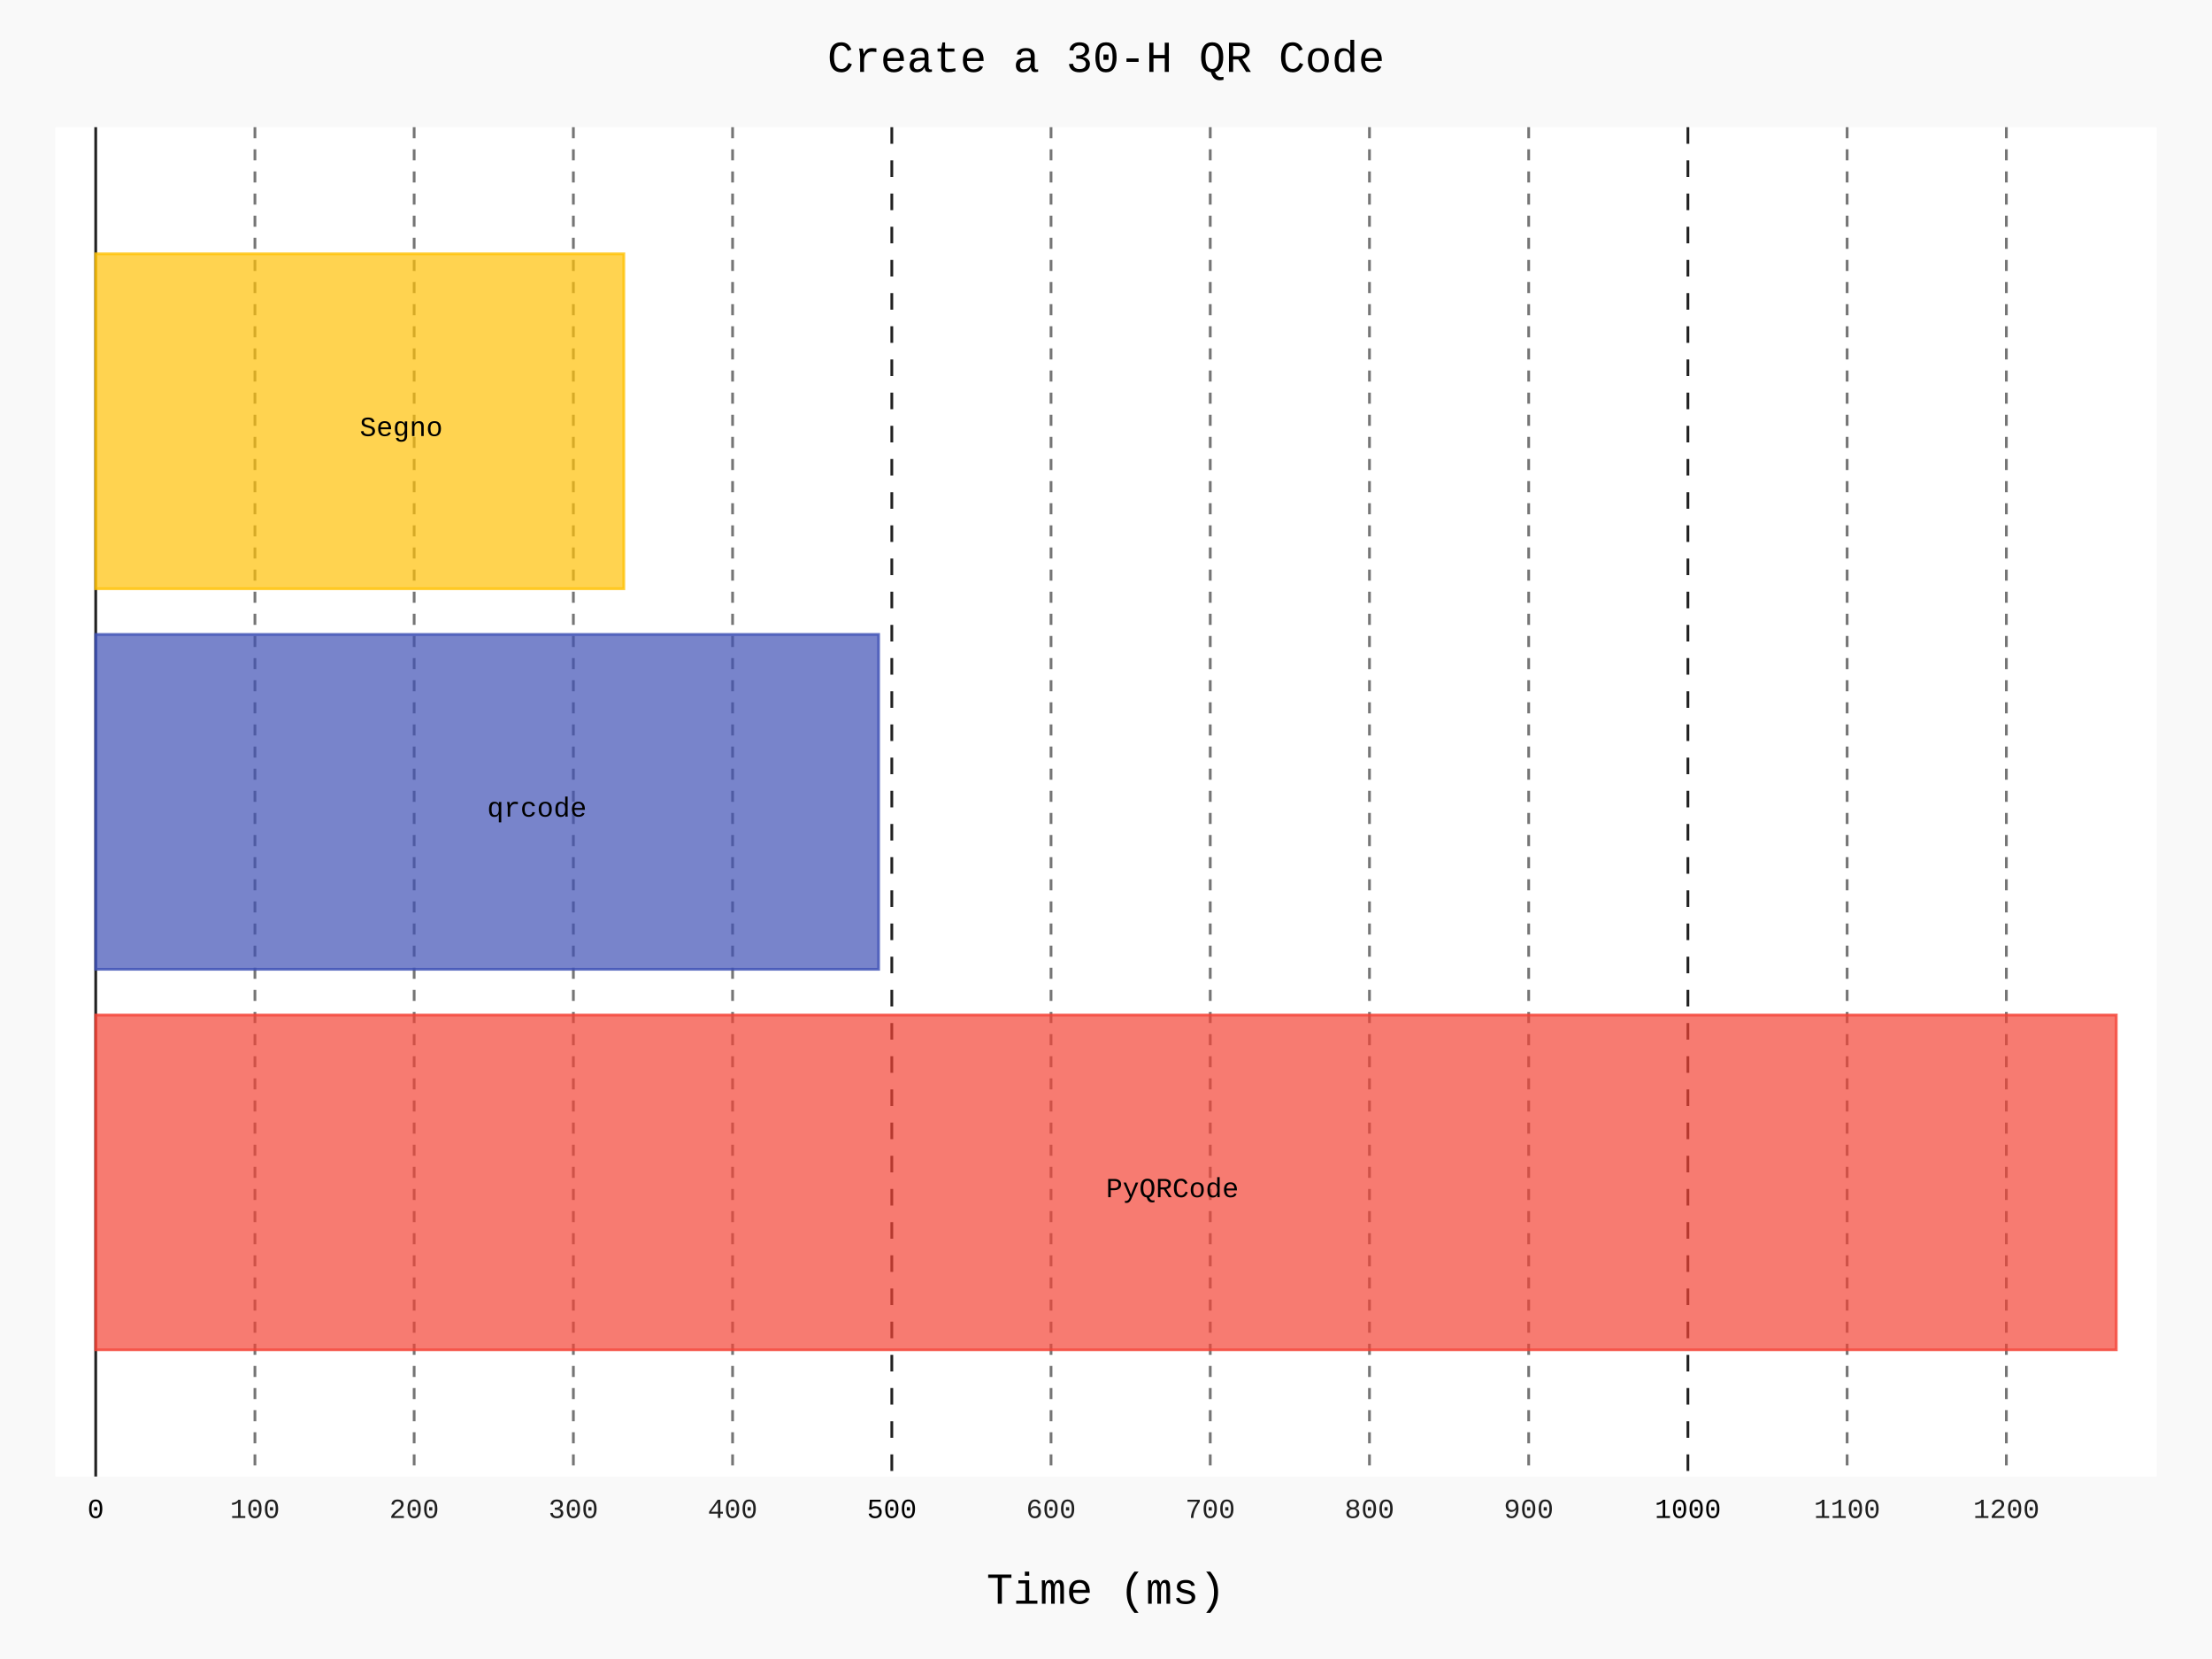
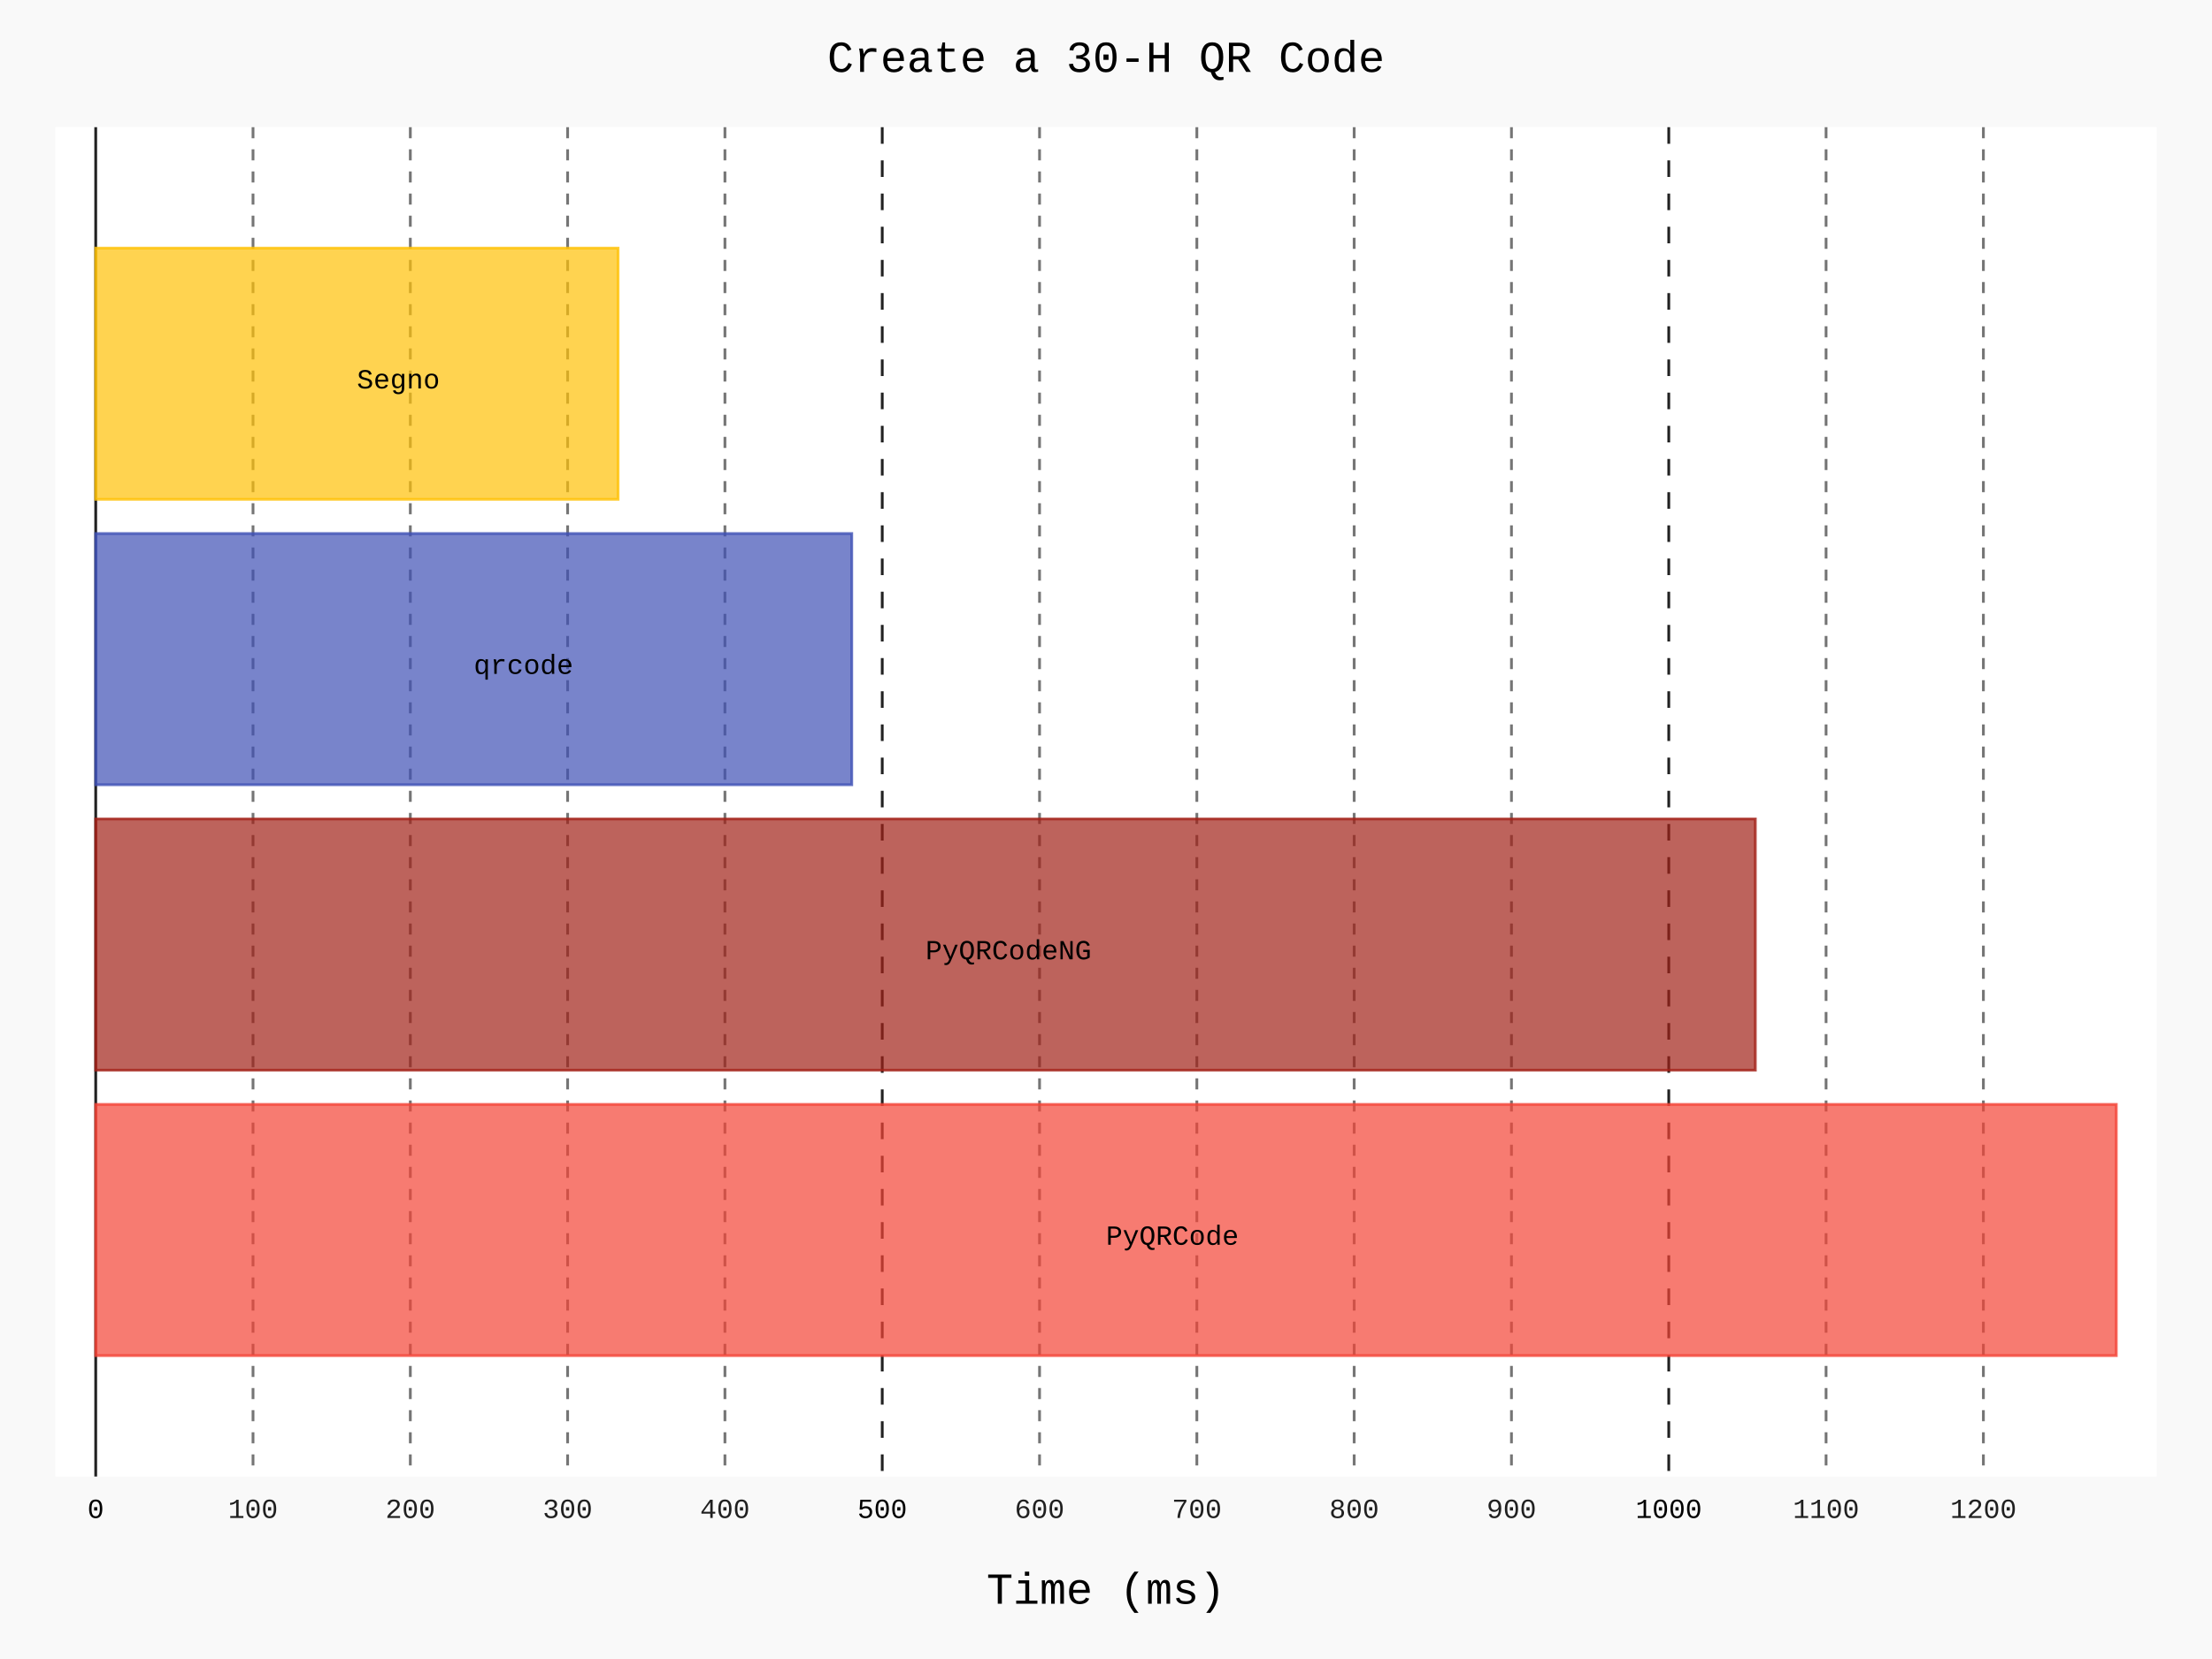
- <svg xmlns="http://www.w3.org/2000/svg" class="pygal-chart" id="chart-2b21cf49-e466-4fb2-a083-4ed6d9cb3b92" viewBox="0 0 800 600">
+ <svg xmlns="http://www.w3.org/2000/svg" class="pygal-chart" id="chart-510a7735-f5d9-42f6-a5fa-ac6189e85ea5" viewBox="0 0 800 600">
  <defs>
-     <style type="text/css">#chart-2b21cf49-e466-4fb2-a083-4ed6d9cb3b92{-webkit-user-select:none;-webkit-font-smoothing:antialiased;font-family:Consolas,"Liberation Mono",Menlo,Courier,monospace}#chart-2b21cf49-e466-4fb2-a083-4ed6d9cb3b92 .title{font-family:Consolas,"Liberation Mono",Menlo,Courier,monospace;font-size:16px}#chart-2b21cf49-e466-4fb2-a083-4ed6d9cb3b92 .legends .legend text{font-family:Consolas,"Liberation Mono",Menlo,Courier,monospace;font-size:14px}#chart-2b21cf49-e466-4fb2-a083-4ed6d9cb3b92 .axis text{font-family:Consolas,"Liberation Mono",Menlo,Courier,monospace;font-size:10px}#chart-2b21cf49-e466-4fb2-a083-4ed6d9cb3b92 .axis text.major{font-family:Consolas,"Liberation Mono",Menlo,Courier,monospace;font-size:10px}#chart-2b21cf49-e466-4fb2-a083-4ed6d9cb3b92 .text-overlay text.value{font-family:Consolas,"Liberation Mono",Menlo,Courier,monospace;font-size:16px}#chart-2b21cf49-e466-4fb2-a083-4ed6d9cb3b92 .text-overlay text.label{font-family:Consolas,"Liberation Mono",Menlo,Courier,monospace;font-size:10px}#chart-2b21cf49-e466-4fb2-a083-4ed6d9cb3b92 .tooltip{font-family:Consolas,"Liberation Mono",Menlo,Courier,monospace;font-size:14px}#chart-2b21cf49-e466-4fb2-a083-4ed6d9cb3b92 text.no_data{font-family:Consolas,"Liberation Mono",Menlo,Courier,monospace;font-size:64px}
- #chart-2b21cf49-e466-4fb2-a083-4ed6d9cb3b92{background-color:rgba(249,249,249,1)}#chart-2b21cf49-e466-4fb2-a083-4ed6d9cb3b92 path,#chart-2b21cf49-e466-4fb2-a083-4ed6d9cb3b92 line,#chart-2b21cf49-e466-4fb2-a083-4ed6d9cb3b92 rect,#chart-2b21cf49-e466-4fb2-a083-4ed6d9cb3b92 circle{-webkit-transition:150ms;-moz-transition:150ms;transition:150ms}#chart-2b21cf49-e466-4fb2-a083-4ed6d9cb3b92 .graph &gt; .background{fill:rgba(249,249,249,1)}#chart-2b21cf49-e466-4fb2-a083-4ed6d9cb3b92 .plot &gt; .background{fill:rgba(255,255,255,1)}#chart-2b21cf49-e466-4fb2-a083-4ed6d9cb3b92 .graph{fill:rgba(0,0,0,.87)}#chart-2b21cf49-e466-4fb2-a083-4ed6d9cb3b92 text.no_data{fill:rgba(0,0,0,1)}#chart-2b21cf49-e466-4fb2-a083-4ed6d9cb3b92 .title{fill:rgba(0,0,0,1)}#chart-2b21cf49-e466-4fb2-a083-4ed6d9cb3b92 .legends .legend text{fill:rgba(0,0,0,.87)}#chart-2b21cf49-e466-4fb2-a083-4ed6d9cb3b92 .legends .legend:hover text{fill:rgba(0,0,0,1)}#chart-2b21cf49-e466-4fb2-a083-4ed6d9cb3b92 .axis .line{stroke:rgba(0,0,0,1)}#chart-2b21cf49-e466-4fb2-a083-4ed6d9cb3b92 .axis .guide.line{stroke:rgba(0,0,0,.54)}#chart-2b21cf49-e466-4fb2-a083-4ed6d9cb3b92 .axis .major.line{stroke:rgba(0,0,0,.87)}#chart-2b21cf49-e466-4fb2-a083-4ed6d9cb3b92 .axis text.major{fill:rgba(0,0,0,1)}#chart-2b21cf49-e466-4fb2-a083-4ed6d9cb3b92 .axis.y .guides:hover .guide.line,#chart-2b21cf49-e466-4fb2-a083-4ed6d9cb3b92 .line-graph .axis.x .guides:hover .guide.line,#chart-2b21cf49-e466-4fb2-a083-4ed6d9cb3b92 .stackedline-graph .axis.x .guides:hover .guide.line,#chart-2b21cf49-e466-4fb2-a083-4ed6d9cb3b92 .xy-graph .axis.x .guides:hover .guide.line{stroke:rgba(0,0,0,1)}#chart-2b21cf49-e466-4fb2-a083-4ed6d9cb3b92 .axis .guides:hover text{fill:rgba(0,0,0,1)}#chart-2b21cf49-e466-4fb2-a083-4ed6d9cb3b92 .reactive{fill-opacity:.7;stroke-opacity:.8}#chart-2b21cf49-e466-4fb2-a083-4ed6d9cb3b92 .ci{stroke:rgba(0,0,0,.87)}#chart-2b21cf49-e466-4fb2-a083-4ed6d9cb3b92 .reactive.active,#chart-2b21cf49-e466-4fb2-a083-4ed6d9cb3b92 .active .reactive{fill-opacity:.8;stroke-opacity:.9;stroke-width:4}#chart-2b21cf49-e466-4fb2-a083-4ed6d9cb3b92 .ci .reactive.active{stroke-width:1.5}#chart-2b21cf49-e466-4fb2-a083-4ed6d9cb3b92 .series text{fill:rgba(0,0,0,1)}#chart-2b21cf49-e466-4fb2-a083-4ed6d9cb3b92 .tooltip rect{fill:rgba(255,255,255,1);stroke:rgba(0,0,0,1);-webkit-transition:opacity 150ms;-moz-transition:opacity 150ms;transition:opacity 150ms}#chart-2b21cf49-e466-4fb2-a083-4ed6d9cb3b92 .tooltip .label{fill:rgba(0,0,0,.87)}#chart-2b21cf49-e466-4fb2-a083-4ed6d9cb3b92 .tooltip .label{fill:rgba(0,0,0,.87)}#chart-2b21cf49-e466-4fb2-a083-4ed6d9cb3b92 .tooltip .legend{font-size:.8em;fill:rgba(0,0,0,.54)}#chart-2b21cf49-e466-4fb2-a083-4ed6d9cb3b92 .tooltip .x_label{font-size:.6em;fill:rgba(0,0,0,1)}#chart-2b21cf49-e466-4fb2-a083-4ed6d9cb3b92 .tooltip .xlink{font-size:.5em;text-decoration:underline}#chart-2b21cf49-e466-4fb2-a083-4ed6d9cb3b92 .tooltip .value{font-size:1.5em}#chart-2b21cf49-e466-4fb2-a083-4ed6d9cb3b92 .bound{font-size:.5em}#chart-2b21cf49-e466-4fb2-a083-4ed6d9cb3b92 .max-value{font-size:.75em;fill:rgba(0,0,0,.54)}#chart-2b21cf49-e466-4fb2-a083-4ed6d9cb3b92 .map-element{fill:rgba(255,255,255,1);stroke:rgba(0,0,0,.54) !important}#chart-2b21cf49-e466-4fb2-a083-4ed6d9cb3b92 .map-element .reactive{fill-opacity:inherit;stroke-opacity:inherit}#chart-2b21cf49-e466-4fb2-a083-4ed6d9cb3b92 .color-0,#chart-2b21cf49-e466-4fb2-a083-4ed6d9cb3b92 .color-0 a:visited{stroke:#F44336;fill:#F44336}#chart-2b21cf49-e466-4fb2-a083-4ed6d9cb3b92 .color-1,#chart-2b21cf49-e466-4fb2-a083-4ed6d9cb3b92 .color-1 a:visited{stroke:#3F51B5;fill:#3F51B5}#chart-2b21cf49-e466-4fb2-a083-4ed6d9cb3b92 .color-2,#chart-2b21cf49-e466-4fb2-a083-4ed6d9cb3b92 .color-2 a:visited{stroke:#009688;fill:#009688}#chart-2b21cf49-e466-4fb2-a083-4ed6d9cb3b92 .text-overlay .color-0 text{fill:black}#chart-2b21cf49-e466-4fb2-a083-4ed6d9cb3b92 .text-overlay .color-1 text{fill:black}#chart-2b21cf49-e466-4fb2-a083-4ed6d9cb3b92 .text-overlay .color-2 text{fill:black}
- #chart-2b21cf49-e466-4fb2-a083-4ed6d9cb3b92 text.no_data{text-anchor:middle}#chart-2b21cf49-e466-4fb2-a083-4ed6d9cb3b92 .guide.line{fill:none}#chart-2b21cf49-e466-4fb2-a083-4ed6d9cb3b92 .centered{text-anchor:middle}#chart-2b21cf49-e466-4fb2-a083-4ed6d9cb3b92 .title{text-anchor:middle}#chart-2b21cf49-e466-4fb2-a083-4ed6d9cb3b92 .legends .legend text{fill-opacity:1}#chart-2b21cf49-e466-4fb2-a083-4ed6d9cb3b92 .axis.x text{text-anchor:middle}#chart-2b21cf49-e466-4fb2-a083-4ed6d9cb3b92 .axis.x:not(.web) text[transform]{text-anchor:start}#chart-2b21cf49-e466-4fb2-a083-4ed6d9cb3b92 .axis.x:not(.web) text[transform].backwards{text-anchor:end}#chart-2b21cf49-e466-4fb2-a083-4ed6d9cb3b92 .axis.y text{text-anchor:end}#chart-2b21cf49-e466-4fb2-a083-4ed6d9cb3b92 .axis.y text[transform].backwards{text-anchor:start}#chart-2b21cf49-e466-4fb2-a083-4ed6d9cb3b92 .axis.y2 text{text-anchor:start}#chart-2b21cf49-e466-4fb2-a083-4ed6d9cb3b92 .axis.y2 text[transform].backwards{text-anchor:end}#chart-2b21cf49-e466-4fb2-a083-4ed6d9cb3b92 .axis .guide.line{stroke-dasharray:4,4}#chart-2b21cf49-e466-4fb2-a083-4ed6d9cb3b92 .axis .major.guide.line{stroke-dasharray:6,6}#chart-2b21cf49-e466-4fb2-a083-4ed6d9cb3b92 .horizontal .axis.y .guide.line,#chart-2b21cf49-e466-4fb2-a083-4ed6d9cb3b92 .horizontal .axis.y2 .guide.line,#chart-2b21cf49-e466-4fb2-a083-4ed6d9cb3b92 .vertical .axis.x .guide.line{opacity:0}#chart-2b21cf49-e466-4fb2-a083-4ed6d9cb3b92 .horizontal .axis.always_show .guide.line,#chart-2b21cf49-e466-4fb2-a083-4ed6d9cb3b92 .vertical .axis.always_show .guide.line{opacity:1 !important}#chart-2b21cf49-e466-4fb2-a083-4ed6d9cb3b92 .axis.y .guides:hover .guide.line,#chart-2b21cf49-e466-4fb2-a083-4ed6d9cb3b92 .axis.y2 .guides:hover .guide.line,#chart-2b21cf49-e466-4fb2-a083-4ed6d9cb3b92 .axis.x .guides:hover .guide.line{opacity:1}#chart-2b21cf49-e466-4fb2-a083-4ed6d9cb3b92 .axis .guides:hover text{opacity:1}#chart-2b21cf49-e466-4fb2-a083-4ed6d9cb3b92 .nofill{fill:none}#chart-2b21cf49-e466-4fb2-a083-4ed6d9cb3b92 .subtle-fill{fill-opacity:.2}#chart-2b21cf49-e466-4fb2-a083-4ed6d9cb3b92 .dot{stroke-width:1px;fill-opacity:1}#chart-2b21cf49-e466-4fb2-a083-4ed6d9cb3b92 .dot.active{stroke-width:5px}#chart-2b21cf49-e466-4fb2-a083-4ed6d9cb3b92 .dot.negative{fill:transparent}#chart-2b21cf49-e466-4fb2-a083-4ed6d9cb3b92 text,#chart-2b21cf49-e466-4fb2-a083-4ed6d9cb3b92 tspan{stroke:none !important}#chart-2b21cf49-e466-4fb2-a083-4ed6d9cb3b92 .series text.active{opacity:1}#chart-2b21cf49-e466-4fb2-a083-4ed6d9cb3b92 .tooltip rect{fill-opacity:.95;stroke-width:.5}#chart-2b21cf49-e466-4fb2-a083-4ed6d9cb3b92 .tooltip text{fill-opacity:1}#chart-2b21cf49-e466-4fb2-a083-4ed6d9cb3b92 .showable{visibility:hidden}#chart-2b21cf49-e466-4fb2-a083-4ed6d9cb3b92 .showable.shown{visibility:visible}#chart-2b21cf49-e466-4fb2-a083-4ed6d9cb3b92 .gauge-background{fill:rgba(229,229,229,1);stroke:none}#chart-2b21cf49-e466-4fb2-a083-4ed6d9cb3b92 .bg-lines{stroke:rgba(249,249,249,1);stroke-width:2px}</style>
+     <style type="text/css">#chart-510a7735-f5d9-42f6-a5fa-ac6189e85ea5{-webkit-user-select:none;-webkit-font-smoothing:antialiased;font-family:Consolas,"Liberation Mono",Menlo,Courier,monospace}#chart-510a7735-f5d9-42f6-a5fa-ac6189e85ea5 .title{font-family:Consolas,"Liberation Mono",Menlo,Courier,monospace;font-size:16px}#chart-510a7735-f5d9-42f6-a5fa-ac6189e85ea5 .legends .legend text{font-family:Consolas,"Liberation Mono",Menlo,Courier,monospace;font-size:14px}#chart-510a7735-f5d9-42f6-a5fa-ac6189e85ea5 .axis text{font-family:Consolas,"Liberation Mono",Menlo,Courier,monospace;font-size:10px}#chart-510a7735-f5d9-42f6-a5fa-ac6189e85ea5 .axis text.major{font-family:Consolas,"Liberation Mono",Menlo,Courier,monospace;font-size:10px}#chart-510a7735-f5d9-42f6-a5fa-ac6189e85ea5 .text-overlay text.value{font-family:Consolas,"Liberation Mono",Menlo,Courier,monospace;font-size:16px}#chart-510a7735-f5d9-42f6-a5fa-ac6189e85ea5 .text-overlay text.label{font-family:Consolas,"Liberation Mono",Menlo,Courier,monospace;font-size:10px}#chart-510a7735-f5d9-42f6-a5fa-ac6189e85ea5 .tooltip{font-family:Consolas,"Liberation Mono",Menlo,Courier,monospace;font-size:14px}#chart-510a7735-f5d9-42f6-a5fa-ac6189e85ea5 text.no_data{font-family:Consolas,"Liberation Mono",Menlo,Courier,monospace;font-size:64px}
+ #chart-510a7735-f5d9-42f6-a5fa-ac6189e85ea5{background-color:rgba(249,249,249,1)}#chart-510a7735-f5d9-42f6-a5fa-ac6189e85ea5 path,#chart-510a7735-f5d9-42f6-a5fa-ac6189e85ea5 line,#chart-510a7735-f5d9-42f6-a5fa-ac6189e85ea5 rect,#chart-510a7735-f5d9-42f6-a5fa-ac6189e85ea5 circle{-webkit-transition:150ms;-moz-transition:150ms;transition:150ms}#chart-510a7735-f5d9-42f6-a5fa-ac6189e85ea5 .graph &gt; .background{fill:rgba(249,249,249,1)}#chart-510a7735-f5d9-42f6-a5fa-ac6189e85ea5 .plot &gt; .background{fill:rgba(255,255,255,1)}#chart-510a7735-f5d9-42f6-a5fa-ac6189e85ea5 .graph{fill:rgba(0,0,0,.87)}#chart-510a7735-f5d9-42f6-a5fa-ac6189e85ea5 text.no_data{fill:rgba(0,0,0,1)}#chart-510a7735-f5d9-42f6-a5fa-ac6189e85ea5 .title{fill:rgba(0,0,0,1)}#chart-510a7735-f5d9-42f6-a5fa-ac6189e85ea5 .legends .legend text{fill:rgba(0,0,0,.87)}#chart-510a7735-f5d9-42f6-a5fa-ac6189e85ea5 .legends .legend:hover text{fill:rgba(0,0,0,1)}#chart-510a7735-f5d9-42f6-a5fa-ac6189e85ea5 .axis .line{stroke:rgba(0,0,0,1)}#chart-510a7735-f5d9-42f6-a5fa-ac6189e85ea5 .axis .guide.line{stroke:rgba(0,0,0,.54)}#chart-510a7735-f5d9-42f6-a5fa-ac6189e85ea5 .axis .major.line{stroke:rgba(0,0,0,.87)}#chart-510a7735-f5d9-42f6-a5fa-ac6189e85ea5 .axis text.major{fill:rgba(0,0,0,1)}#chart-510a7735-f5d9-42f6-a5fa-ac6189e85ea5 .axis.y .guides:hover .guide.line,#chart-510a7735-f5d9-42f6-a5fa-ac6189e85ea5 .line-graph .axis.x .guides:hover .guide.line,#chart-510a7735-f5d9-42f6-a5fa-ac6189e85ea5 .stackedline-graph .axis.x .guides:hover .guide.line,#chart-510a7735-f5d9-42f6-a5fa-ac6189e85ea5 .xy-graph .axis.x .guides:hover .guide.line{stroke:rgba(0,0,0,1)}#chart-510a7735-f5d9-42f6-a5fa-ac6189e85ea5 .axis .guides:hover text{fill:rgba(0,0,0,1)}#chart-510a7735-f5d9-42f6-a5fa-ac6189e85ea5 .reactive{fill-opacity:.7;stroke-opacity:.8}#chart-510a7735-f5d9-42f6-a5fa-ac6189e85ea5 .ci{stroke:rgba(0,0,0,.87)}#chart-510a7735-f5d9-42f6-a5fa-ac6189e85ea5 .reactive.active,#chart-510a7735-f5d9-42f6-a5fa-ac6189e85ea5 .active .reactive{fill-opacity:.8;stroke-opacity:.9;stroke-width:4}#chart-510a7735-f5d9-42f6-a5fa-ac6189e85ea5 .ci .reactive.active{stroke-width:1.5}#chart-510a7735-f5d9-42f6-a5fa-ac6189e85ea5 .series text{fill:rgba(0,0,0,1)}#chart-510a7735-f5d9-42f6-a5fa-ac6189e85ea5 .tooltip rect{fill:rgba(255,255,255,1);stroke:rgba(0,0,0,1);-webkit-transition:opacity 150ms;-moz-transition:opacity 150ms;transition:opacity 150ms}#chart-510a7735-f5d9-42f6-a5fa-ac6189e85ea5 .tooltip .label{fill:rgba(0,0,0,.87)}#chart-510a7735-f5d9-42f6-a5fa-ac6189e85ea5 .tooltip .label{fill:rgba(0,0,0,.87)}#chart-510a7735-f5d9-42f6-a5fa-ac6189e85ea5 .tooltip .legend{font-size:.8em;fill:rgba(0,0,0,.54)}#chart-510a7735-f5d9-42f6-a5fa-ac6189e85ea5 .tooltip .x_label{font-size:.6em;fill:rgba(0,0,0,1)}#chart-510a7735-f5d9-42f6-a5fa-ac6189e85ea5 .tooltip .xlink{font-size:.5em;text-decoration:underline}#chart-510a7735-f5d9-42f6-a5fa-ac6189e85ea5 .tooltip .value{font-size:1.5em}#chart-510a7735-f5d9-42f6-a5fa-ac6189e85ea5 .bound{font-size:.5em}#chart-510a7735-f5d9-42f6-a5fa-ac6189e85ea5 .max-value{font-size:.75em;fill:rgba(0,0,0,.54)}#chart-510a7735-f5d9-42f6-a5fa-ac6189e85ea5 .map-element{fill:rgba(255,255,255,1);stroke:rgba(0,0,0,.54) !important}#chart-510a7735-f5d9-42f6-a5fa-ac6189e85ea5 .map-element .reactive{fill-opacity:inherit;stroke-opacity:inherit}#chart-510a7735-f5d9-42f6-a5fa-ac6189e85ea5 .color-0,#chart-510a7735-f5d9-42f6-a5fa-ac6189e85ea5 .color-0 a:visited{stroke:#F44336;fill:#F44336}#chart-510a7735-f5d9-42f6-a5fa-ac6189e85ea5 .color-1,#chart-510a7735-f5d9-42f6-a5fa-ac6189e85ea5 .color-1 a:visited{stroke:#3F51B5;fill:#3F51B5}#chart-510a7735-f5d9-42f6-a5fa-ac6189e85ea5 .color-2,#chart-510a7735-f5d9-42f6-a5fa-ac6189e85ea5 .color-2 a:visited{stroke:#009688;fill:#009688}#chart-510a7735-f5d9-42f6-a5fa-ac6189e85ea5 .color-3,#chart-510a7735-f5d9-42f6-a5fa-ac6189e85ea5 .color-3 a:visited{stroke:#FFC107;fill:#FFC107}#chart-510a7735-f5d9-42f6-a5fa-ac6189e85ea5 .text-overlay .color-0 text{fill:black}#chart-510a7735-f5d9-42f6-a5fa-ac6189e85ea5 .text-overlay .color-1 text{fill:black}#chart-510a7735-f5d9-42f6-a5fa-ac6189e85ea5 .text-overlay .color-2 text{fill:black}#chart-510a7735-f5d9-42f6-a5fa-ac6189e85ea5 .text-overlay .color-3 text{fill:black}
+ #chart-510a7735-f5d9-42f6-a5fa-ac6189e85ea5 text.no_data{text-anchor:middle}#chart-510a7735-f5d9-42f6-a5fa-ac6189e85ea5 .guide.line{fill:none}#chart-510a7735-f5d9-42f6-a5fa-ac6189e85ea5 .centered{text-anchor:middle}#chart-510a7735-f5d9-42f6-a5fa-ac6189e85ea5 .title{text-anchor:middle}#chart-510a7735-f5d9-42f6-a5fa-ac6189e85ea5 .legends .legend text{fill-opacity:1}#chart-510a7735-f5d9-42f6-a5fa-ac6189e85ea5 .axis.x text{text-anchor:middle}#chart-510a7735-f5d9-42f6-a5fa-ac6189e85ea5 .axis.x:not(.web) text[transform]{text-anchor:start}#chart-510a7735-f5d9-42f6-a5fa-ac6189e85ea5 .axis.x:not(.web) text[transform].backwards{text-anchor:end}#chart-510a7735-f5d9-42f6-a5fa-ac6189e85ea5 .axis.y text{text-anchor:end}#chart-510a7735-f5d9-42f6-a5fa-ac6189e85ea5 .axis.y text[transform].backwards{text-anchor:start}#chart-510a7735-f5d9-42f6-a5fa-ac6189e85ea5 .axis.y2 text{text-anchor:start}#chart-510a7735-f5d9-42f6-a5fa-ac6189e85ea5 .axis.y2 text[transform].backwards{text-anchor:end}#chart-510a7735-f5d9-42f6-a5fa-ac6189e85ea5 .axis .guide.line{stroke-dasharray:4,4}#chart-510a7735-f5d9-42f6-a5fa-ac6189e85ea5 .axis .major.guide.line{stroke-dasharray:6,6}#chart-510a7735-f5d9-42f6-a5fa-ac6189e85ea5 .horizontal .axis.y .guide.line,#chart-510a7735-f5d9-42f6-a5fa-ac6189e85ea5 .horizontal .axis.y2 .guide.line,#chart-510a7735-f5d9-42f6-a5fa-ac6189e85ea5 .vertical .axis.x .guide.line{opacity:0}#chart-510a7735-f5d9-42f6-a5fa-ac6189e85ea5 .horizontal .axis.always_show .guide.line,#chart-510a7735-f5d9-42f6-a5fa-ac6189e85ea5 .vertical .axis.always_show .guide.line{opacity:1 !important}#chart-510a7735-f5d9-42f6-a5fa-ac6189e85ea5 .axis.y .guides:hover .guide.line,#chart-510a7735-f5d9-42f6-a5fa-ac6189e85ea5 .axis.y2 .guides:hover .guide.line,#chart-510a7735-f5d9-42f6-a5fa-ac6189e85ea5 .axis.x .guides:hover .guide.line{opacity:1}#chart-510a7735-f5d9-42f6-a5fa-ac6189e85ea5 .axis .guides:hover text{opacity:1}#chart-510a7735-f5d9-42f6-a5fa-ac6189e85ea5 .nofill{fill:none}#chart-510a7735-f5d9-42f6-a5fa-ac6189e85ea5 .subtle-fill{fill-opacity:.2}#chart-510a7735-f5d9-42f6-a5fa-ac6189e85ea5 .dot{stroke-width:1px;fill-opacity:1}#chart-510a7735-f5d9-42f6-a5fa-ac6189e85ea5 .dot.active{stroke-width:5px}#chart-510a7735-f5d9-42f6-a5fa-ac6189e85ea5 .dot.negative{fill:transparent}#chart-510a7735-f5d9-42f6-a5fa-ac6189e85ea5 text,#chart-510a7735-f5d9-42f6-a5fa-ac6189e85ea5 tspan{stroke:none !important}#chart-510a7735-f5d9-42f6-a5fa-ac6189e85ea5 .series text.active{opacity:1}#chart-510a7735-f5d9-42f6-a5fa-ac6189e85ea5 .tooltip rect{fill-opacity:.95;stroke-width:.5}#chart-510a7735-f5d9-42f6-a5fa-ac6189e85ea5 .tooltip text{fill-opacity:1}#chart-510a7735-f5d9-42f6-a5fa-ac6189e85ea5 .showable{visibility:hidden}#chart-510a7735-f5d9-42f6-a5fa-ac6189e85ea5 .showable.shown{visibility:visible}#chart-510a7735-f5d9-42f6-a5fa-ac6189e85ea5 .gauge-background{fill:rgba(229,229,229,1);stroke:none}#chart-510a7735-f5d9-42f6-a5fa-ac6189e85ea5 .bg-lines{stroke:rgba(249,249,249,1);stroke-width:2px}</style>
  </defs>
  <g class="graph horizontalbar-graph horizontal">
    <rect class="background" height="600" width="800" x="0" y="0" />
    <g class="plot" transform="translate(20, 46)">
      <rect class="background" height="488" width="760" x="0" y="0" />
      <g class="axis x always_show">
        <g class="guides">
          <path class="axis major line" d="M14.615 0 v488" />
          <text class="major" x="14.615" y="503.0">0</text>
        </g>
        <g class="guides">
-           <path class="guide line" d="M72.199 0 v488" />
-           <text class="" x="72.199" y="503.0">100</text>
+           <path class="guide line" d="M71.507 0 v488" />
+           <text class="" x="71.507" y="503.0">100</text>
        </g>
        <g class="guides">
-           <path class="guide line" d="M129.783 0 v488" />
-           <text class="" x="129.783" y="503.0">200</text>
+           <path class="guide line" d="M128.399 0 v488" />
+           <text class="" x="128.399" y="503.0">200</text>
        </g>
        <g class="guides">
-           <path class="guide line" d="M187.367 0 v488" />
-           <text class="" x="187.367" y="503.0">300</text>
+           <path class="guide line" d="M185.291 0 v488" />
+           <text class="" x="185.291" y="503.0">300</text>
        </g>
        <g class="guides">
-           <path class="guide line" d="M244.951 0 v488" />
-           <text class="" x="244.951" y="503.0">400</text>
+           <path class="guide line" d="M242.183 0 v488" />
+           <text class="" x="242.183" y="503.0">400</text>
        </g>
        <g class="guides">
-           <path class="major guide line" d="M302.535 0 v488" />
-           <text class="major" x="302.535" y="503.0">500</text>
+           <path class="major guide line" d="M299.074 0 v488" />
+           <text class="major" x="299.074" y="503.0">500</text>
        </g>
        <g class="guides">
-           <path class="guide line" d="M360.119 0 v488" />
-           <text class="" x="360.119" y="503.0">600</text>
+           <path class="guide line" d="M355.966 0 v488" />
+           <text class="" x="355.966" y="503.0">600</text>
        </g>
        <g class="guides">
-           <path class="guide line" d="M417.703 0 v488" />
-           <text class="" x="417.703" y="503.0">700</text>
+           <path class="guide line" d="M412.858 0 v488" />
+           <text class="" x="412.858" y="503.0">700</text>
        </g>
        <g class="guides">
-           <path class="guide line" d="M475.287 0 v488" />
-           <text class="" x="475.287" y="503.0">800</text>
+           <path class="guide line" d="M469.75 0 v488" />
+           <text class="" x="469.75" y="503.0">800</text>
        </g>
        <g class="guides">
-           <path class="guide line" d="M532.871 0 v488" />
-           <text class="" x="532.871" y="503.0">900</text>
+           <path class="guide line" d="M526.641 0 v488" />
+           <text class="" x="526.641" y="503.0">900</text>
        </g>
        <g class="guides">
-           <path class="major guide line" d="M590.455 0 v488" />
-           <text class="major" x="590.455" y="503.0">1000</text>
+           <path class="major guide line" d="M583.533 0 v488" />
+           <text class="major" x="583.533" y="503.0">1000</text>
        </g>
        <g class="guides">
-           <path class="guide line" d="M648.039 0 v488" />
-           <text class="" x="648.039" y="503.0">1100</text>
+           <path class="guide line" d="M640.425 0 v488" />
+           <text class="" x="640.425" y="503.0">1100</text>
        </g>
        <g class="guides">
-           <path class="guide line" d="M705.623 0 v488" />
-           <text class="" x="705.623" y="503.0">1200</text>
+           <path class="guide line" d="M697.317 0 v488" />
+           <text class="" x="697.317" y="503.0">1200</text>
+         </g>
+       </g>
+       <g class="series serie-3 color-3">
+         <g class="bars">
+           <g class="bar" style="fill: #F44336; stroke: #F44336">
+             <rect class="rect reactive tooltip-trigger" height="90.843" rx="0" ry="0" width="730.769" x="14.615" y="353.425" />
+           </g>
        </g>
      </g>
      <g class="series serie-2 color-2">
        <g class="bars">
-           <g class="bar" style="fill: #F44336; stroke: #F44336">
-             <rect class="rect reactive tooltip-trigger" height="121.124" rx="0" ry="0" width="730.769" x="14.615" y="321.079" />
+           <g class="bar" style="fill: #A22118; stroke: #A22118">
+             <rect class="rect reactive tooltip-trigger" height="90.843" rx="0" ry="0" width="600.225" x="14.615" y="250.194" />
          </g>
        </g>
      </g>
      <g class="series serie-1 color-1">
        <g class="bars">
          <g class="bar" style="fill: #3F51B5; stroke: #3F51B5">
-             <rect class="rect reactive tooltip-trigger" height="121.124" rx="0" ry="0" width="283.152" x="14.615" y="183.438" />
+             <rect class="rect reactive tooltip-trigger" height="90.843" rx="0" ry="0" width="273.433" x="14.615" y="146.963" />
          </g>
        </g>
      </g>
      <g class="series serie-0 color-0">
        <g class="bars">
          <g class="bar" style="fill: #FFC107; stroke: #FFC107">
-             <rect class="rect reactive tooltip-trigger" height="121.124" rx="0" ry="0" width="190.994" x="14.615" y="45.797" />
+             <rect class="rect reactive tooltip-trigger" height="90.843" rx="0" ry="0" width="188.921" x="14.615" y="43.732" />
          </g>
        </g>
      </g>
    </g>
    <g class="titles">
      <text class="title plot_title" x="400.0" y="26">Create a 30-H QR Code</text>
      <text class="title" x="400.0" y="580">Time (ms)</text>
    </g>
    <g class="plot overlay" transform="translate(20, 46)">
+       <g class="series serie-3 color-3" />
      <g class="series serie-2 color-2" />
      <g class="series serie-1 color-1" />
      <g class="series serie-0 color-0" />
    </g>
    <g class="plot text-overlay" transform="translate(20, 46)">
+       <g class="series serie-3 color-3">
+         <text class="label" x="380.0" y="404.179">PyQRCode</text>
+       </g>
      <g class="series serie-2 color-2">
-         <text class="label" x="380.0" y="386.974">PyQRCode</text>
+         <text class="label" x="314.728" y="300.949">PyQRCodeNG</text>
      </g>
      <g class="series serie-1 color-1">
-         <text class="label" x="156.191" y="249.333">qrcode</text>
+         <text class="label" x="151.332" y="197.718">qrcode</text>
      </g>
      <g class="series serie-0 color-0">
-         <text class="label" x="110.113" y="111.692">Segno</text>
+         <text class="label" x="109.076" y="94.487">Segno</text>
      </g>
    </g>
    <g class="plot tooltip-overlay" transform="translate(20, 46)">
      <g class="tooltip" style="opacity: 0" transform="translate(0 0)">
        <rect class="tooltip-box" height="0" rx="0" ry="0" width="0" />
        <g class="text" />
      </g>
    </g>
  </g>
</svg>
